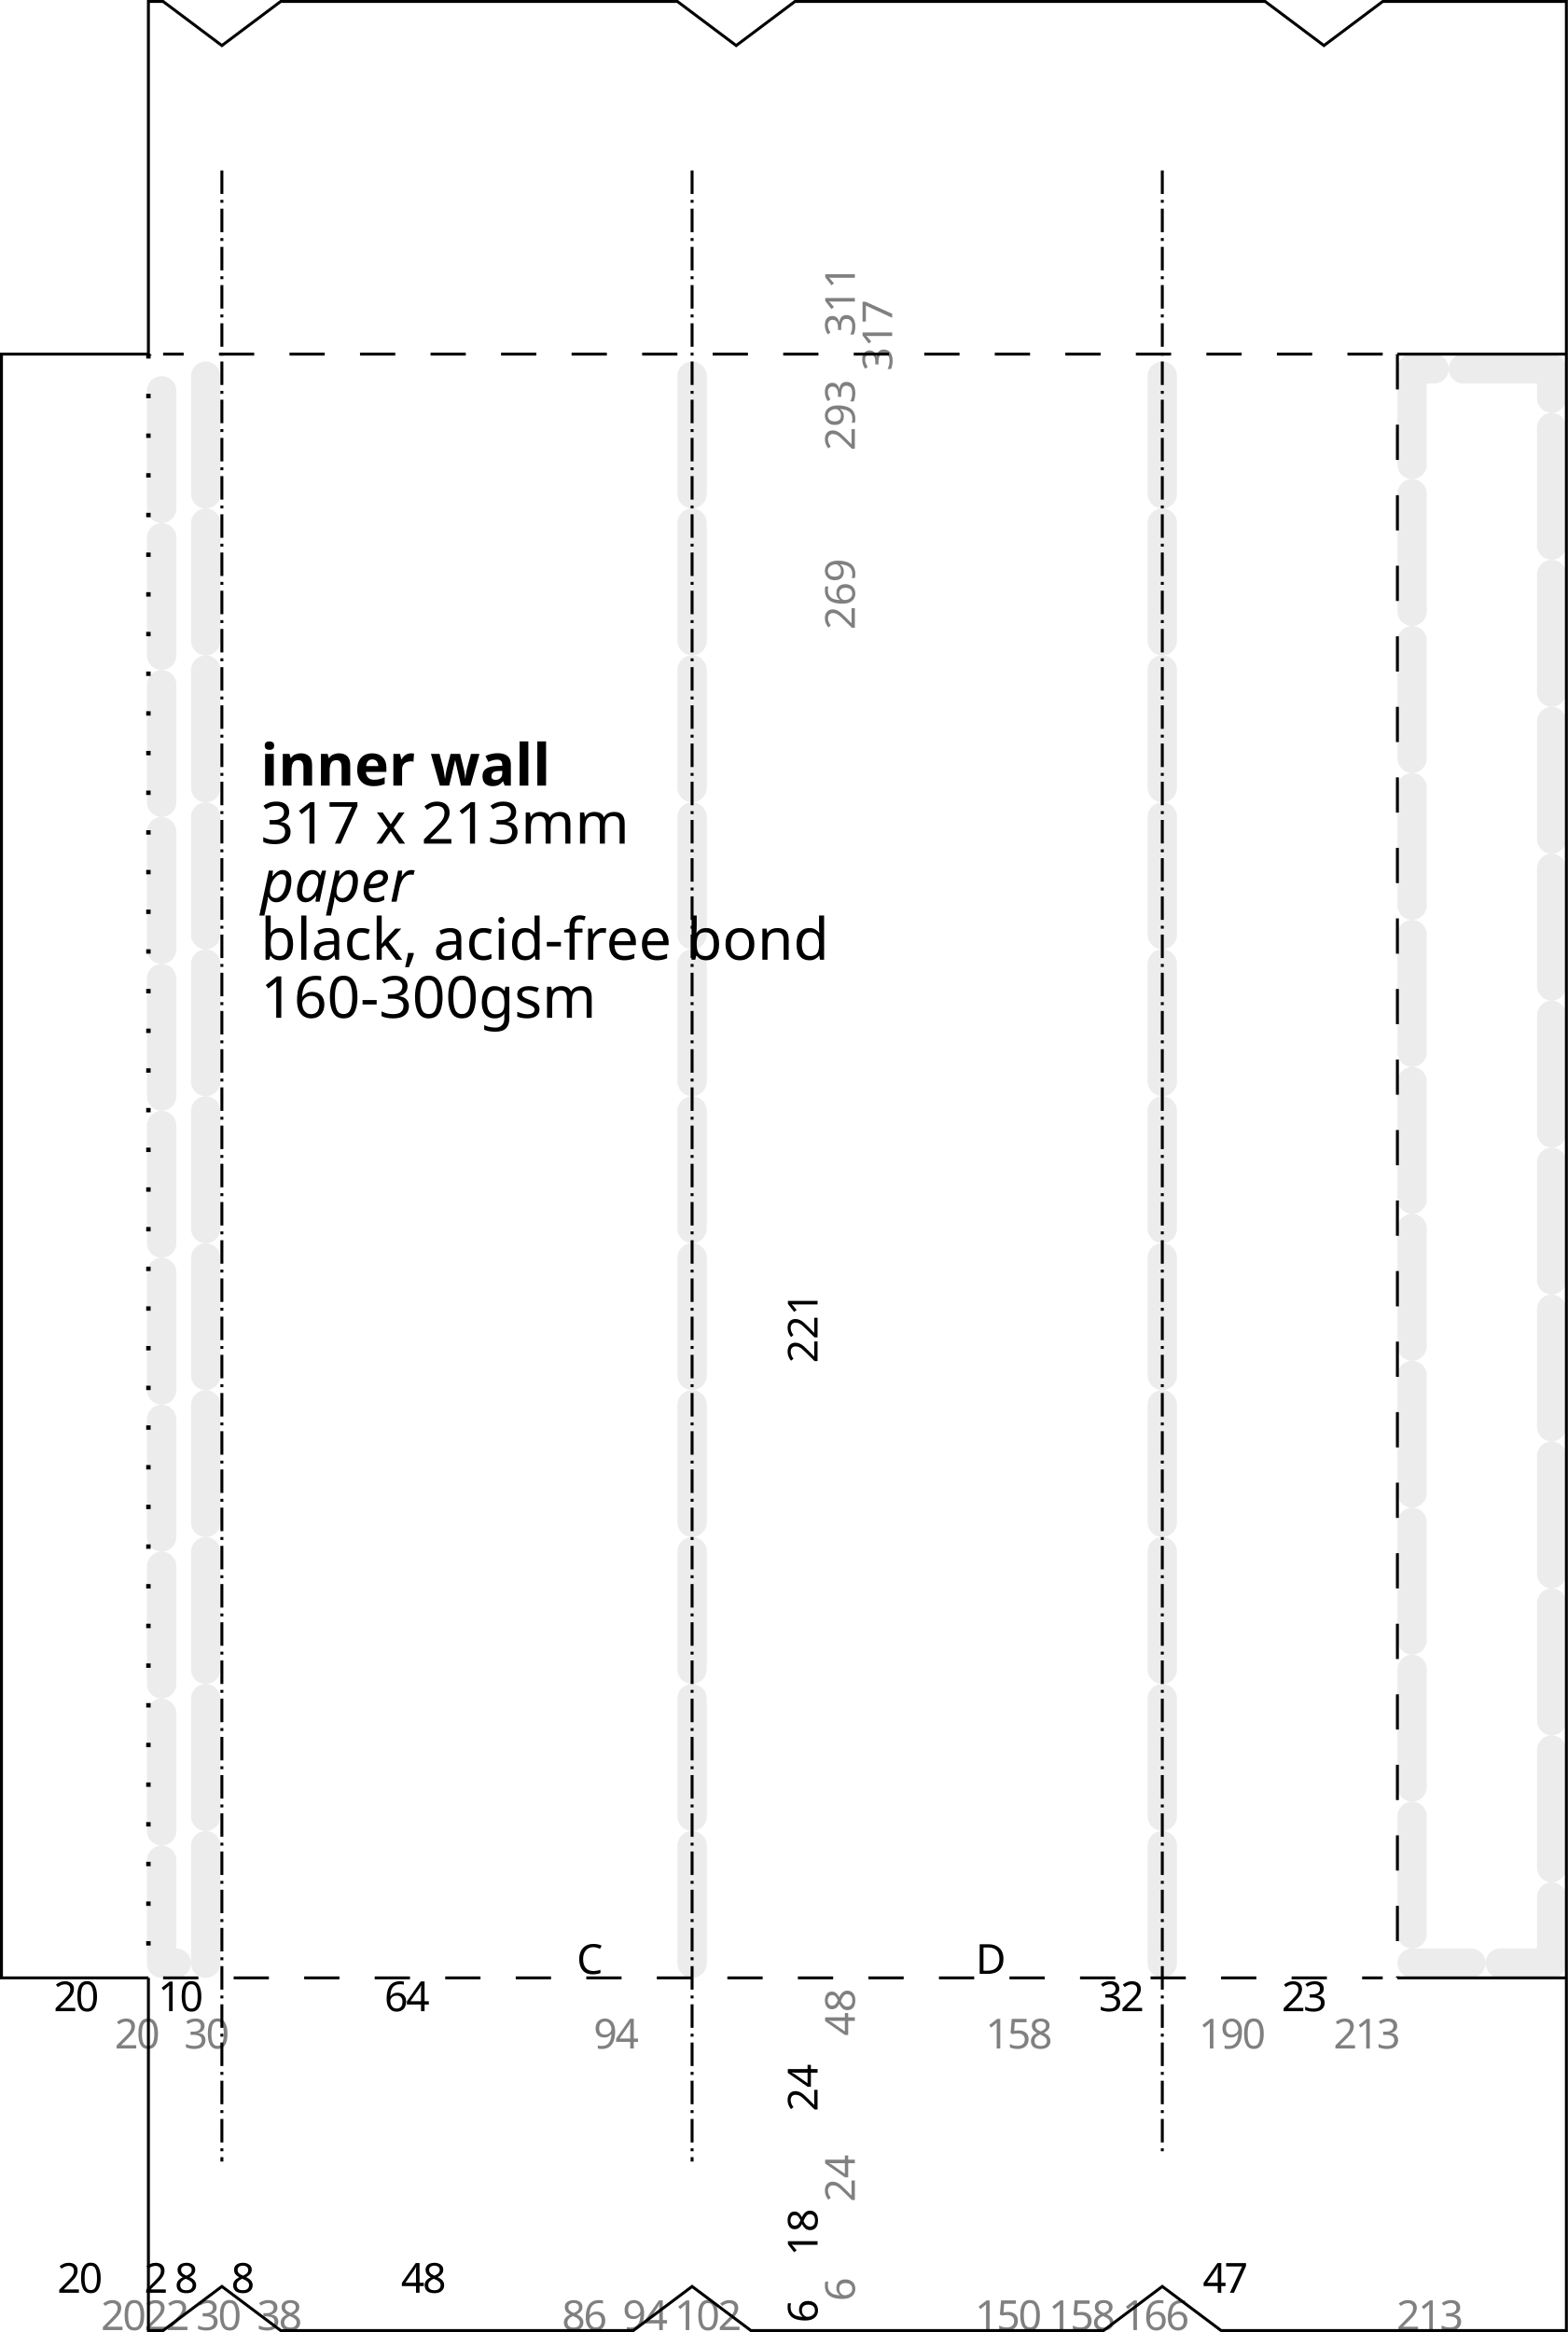
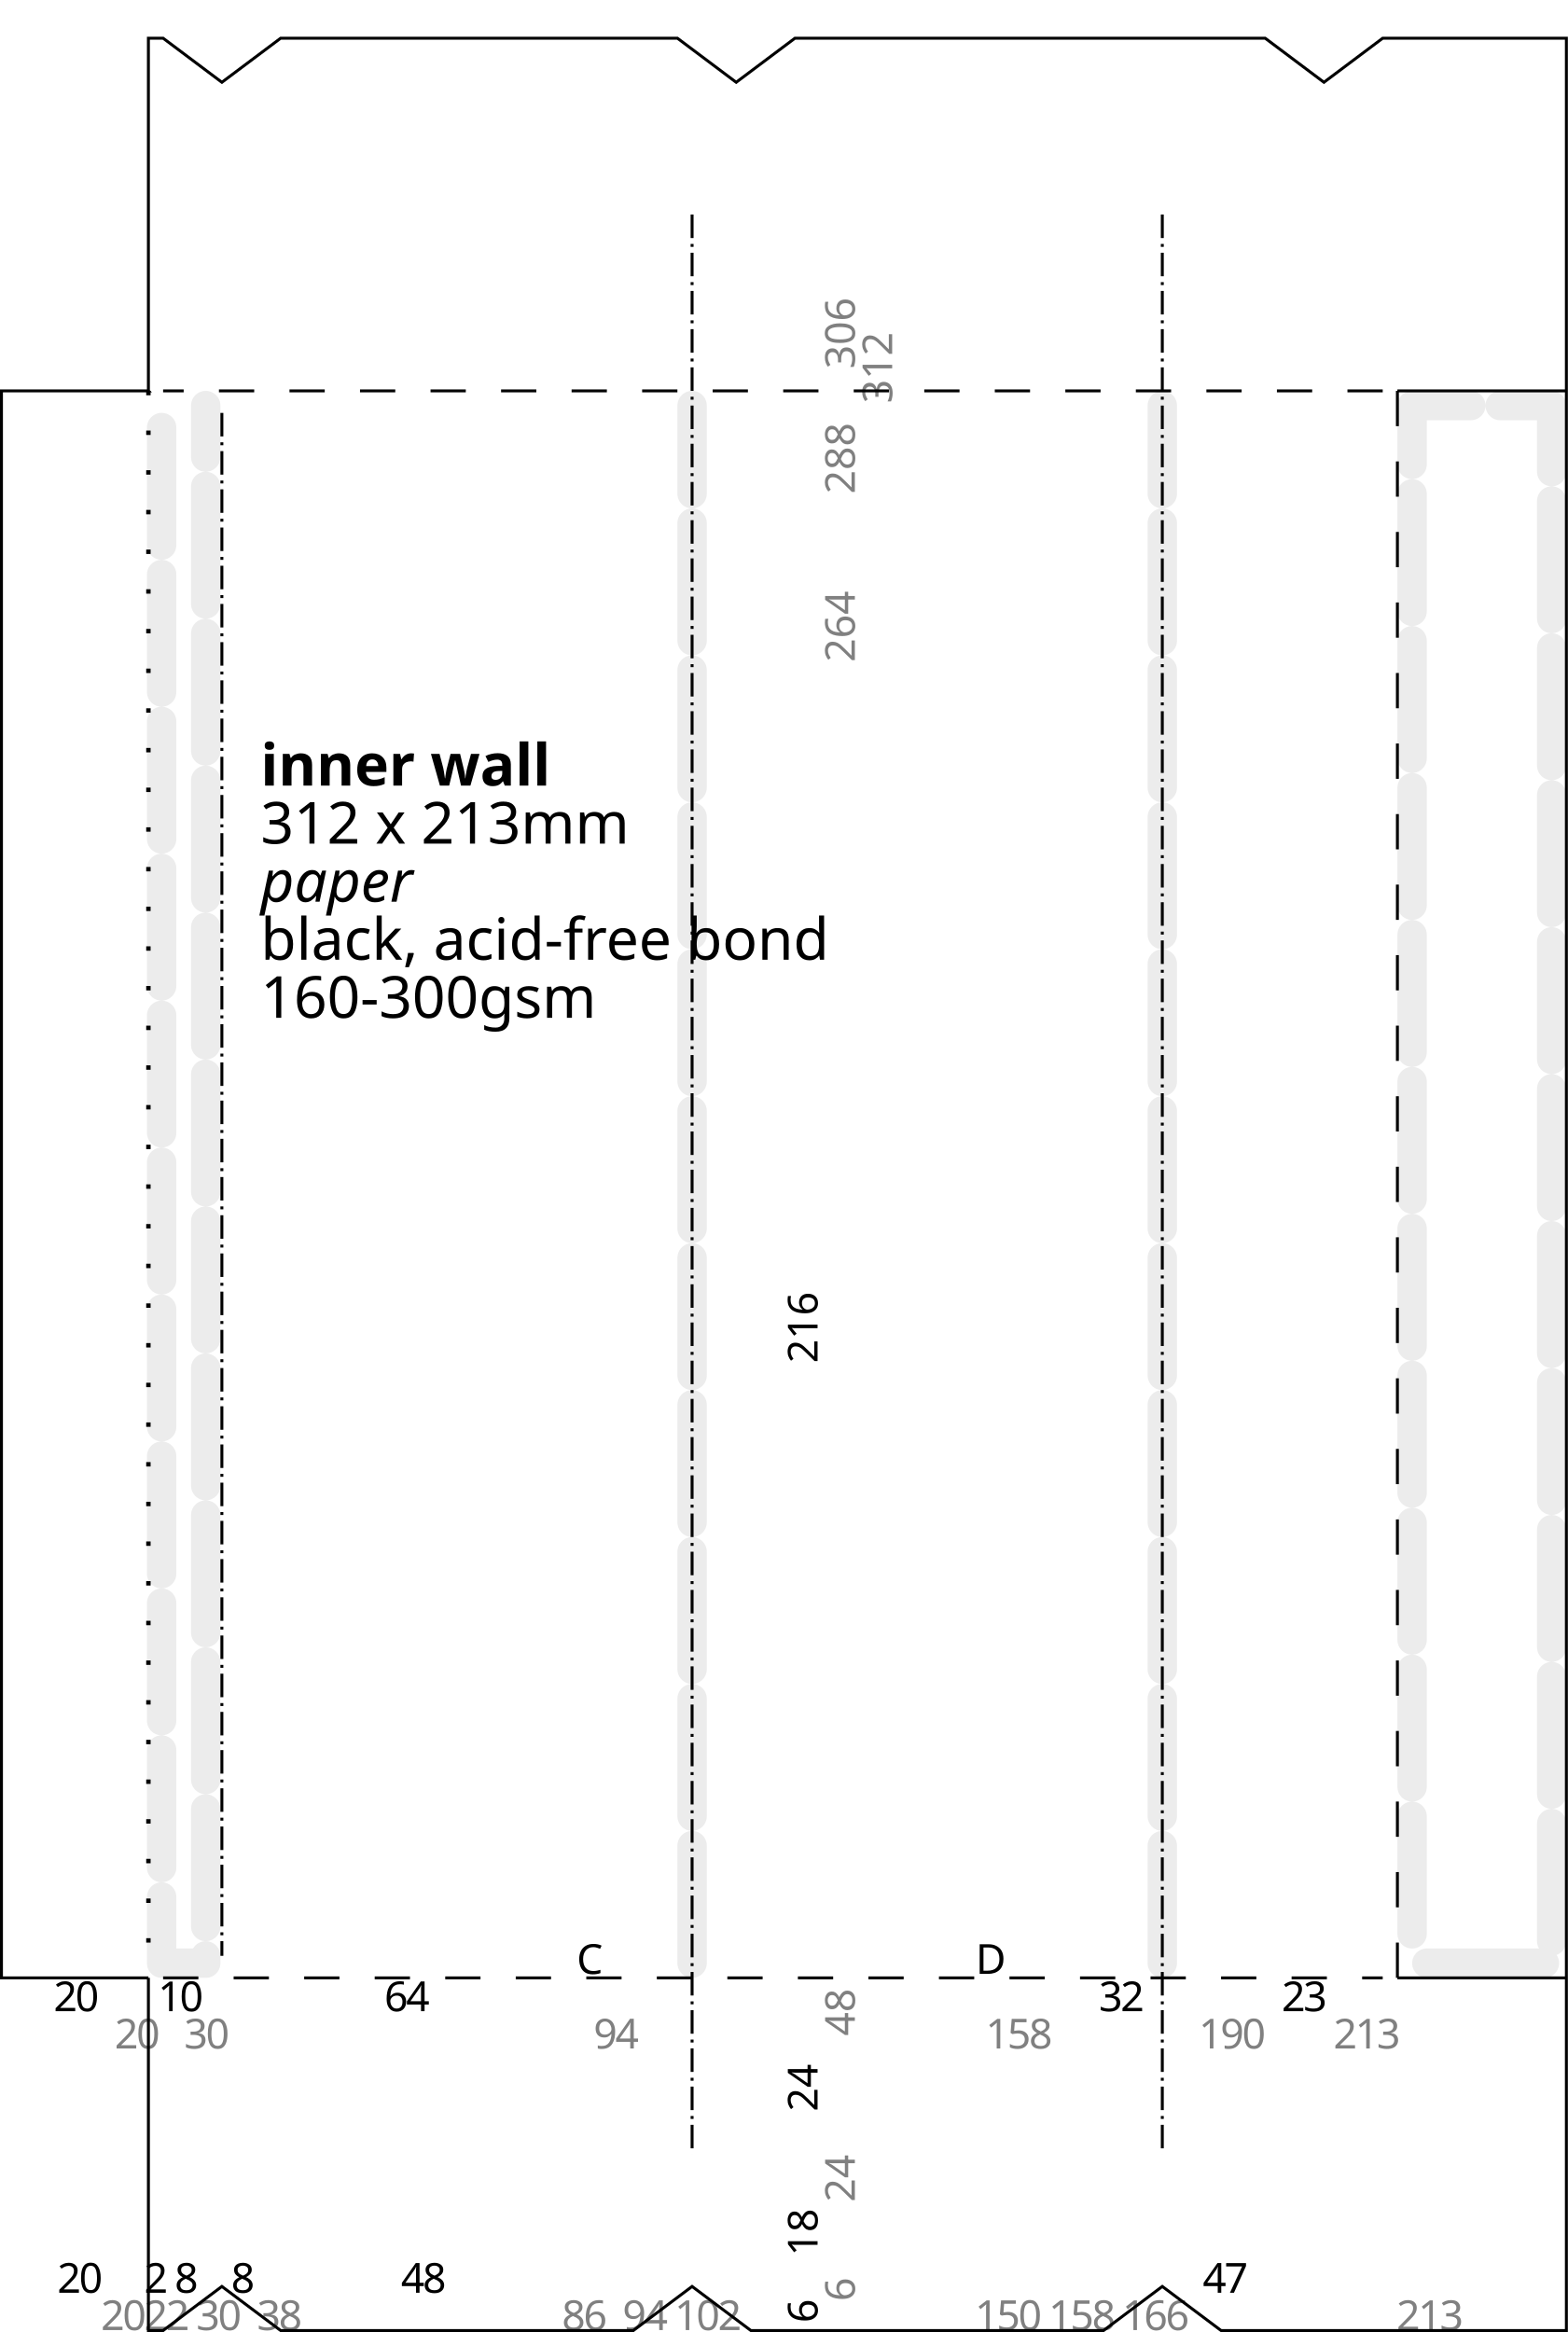
<svg xmlns="http://www.w3.org/2000/svg" width="213.4mm" height="317.4mm" viewBox="0 0 213.4 317.4" version="1.1" id="svg8">
  <defs id="defs2" />
  <g id="layer1" transform="translate(340.2681,-254.383)">
    <text xml:space="preserve" style="font-style:normal;font-variant:normal;font-weight:normal;font-stretch:normal;font-size:3.387px;line-height:0%;font-family:'Trebuchet MS';-inkscape-font-specification:Sans;letter-spacing:-0.282px;word-spacing:0px;writing-mode:lr-tb;display:inline;fill:#000000;fill-opacity:1;stroke:none;stroke-width:0.282" x="-332.965" y="523.043" id="text5173" transform="scale(1.000009,0.999991)">
      <tspan id="tspan5175" x="-332.965" y="523.043" style="font-size:5.644px;line-height:90%;letter-spacing:-0.282px;fill:#000000;fill-opacity:1;stroke-width:0.282" dx="0 0 0 0 0 0 0 0 0 0 0 0 0 0 0 0 0 0 0 0 0 0 0 0 0 0 0 0 0 0 0 0 0 0 0 0 0 0 0 0 0 0 0 0 0 0 0 0 0 0 0 0 0 0 0 0 0 0 0 0 0" dy="0 0 0 0 0 0 0 0 0 0 0 0 0 0 0 0 0 0 0 0 0 0 0 0 0 0 0 0 0 0 0 0 0 0 0 0 0 0 0 0 0 0 0 0 0 0 0 0 0 0 0 0 0 0 0 0 0 0 0 0 0">                                                            C                                           D</tspan>
      <tspan x="-332.965" y="528.123" style="font-size:5.644px;line-height:90%;letter-spacing:-0.282px;fill:#000000;fill-opacity:1;stroke-width:0.282" id="tspan7491" dx="0 0 0 0 0 0 0 0 0 0 0 0 0 0 0 0 0 0 0 0 0 0 0 0 0 0 0 0 0 0 0 0 0 0 0 0 0 0 0 0 0 0 0 0 0 0 0 0 0 0 0 0 0 0 0 0 0 0 0 0 0 0 0 0 0 0 0 0 0 0 0 0 0 0 0 0 0 0 0 0 0 0 0 0 0 0 0 0 0 0 0 0 0 0 0 0 0 0 0 0 0 0 0 0 0 0 0 0 0 0 0 0 0 0 0 0 0 0 0 0 0 0 0 0 0 0 0 0 0">20       10                     64                                                                             32                23</tspan>
      <tspan x="-332.965" y="533.203" id="tspan5361" style="font-size:5.644px;line-height:90%;letter-spacing:-0.282px;fill:#000000;fill-opacity:0.498;stroke-width:0.282" dx="0 0 0 0 0 0 0 0 0 0 0 0 0 0 0 0 0 0 0 0 0 0 0 0 0 0 0 0 0 0 0 0 0 0 0 0 0 0 0 0 0 0 0 0 0 0 0 0 0 0 0 0 0 0 0 0 0 0 0 0 0 0 0 0 0 0 0 0 0 0 0 0 0 0 0 0 0 0 0 0 0 0 0 0 0 0 0 0 0 0 0 0 0 0 0 0 0 0 0 0 0 0 0 0 0 0 0 0 0 0 0 0 0 0 0 0 0 0 0 0 0 0 0 0 0 0 0 0 0 0 0 0">       20   30                                          94                                        158                 190        213</tspan>
    </text>
    <text id="text5719" y="361.304" x="-304.795" style="font-style:normal;font-variant:normal;font-weight:normal;font-stretch:normal;font-size:3.387px;line-height:0%;font-family:'Trebuchet MS';-inkscape-font-specification:Sans;letter-spacing:0px;word-spacing:0px;writing-mode:lr-tb;display:inline;fill:#000000;fill-opacity:1;stroke:none;stroke-width:0.282" xml:space="preserve">
      <tspan style="font-style:normal;font-weight:bold;font-size:7.902px;line-height:1;stroke-width:0.282" id="tspan5721" y="361.304" x="-304.795">inner wall</tspan>
-       <tspan y="369.206" x="-304.795" id="tspan7094" style="font-style:normal;font-size:7.902px;line-height:1;stroke-width:0.282">317 x 213mm</tspan>
+       <tspan y="369.206" x="-304.795" id="tspan7094" style="font-style:normal;font-size:7.902px;line-height:1;stroke-width:0.282">312 x 213mm</tspan>
      <tspan y="377.109" x="-304.795" id="tspan7103" style="font-style:italic;font-size:7.902px;line-height:1;stroke-width:0.282">paper</tspan>
      <tspan y="385.011" x="-304.795" id="tspan7123" style="font-style:normal;font-size:7.902px;line-height:1;stroke-width:0.282">black, acid-free bond</tspan>
      <tspan y="392.913" x="-304.795" id="tspan7127" style="font-size:7.902px;line-height:1;stroke-width:0.282">160-300gsm</tspan>
    </text>
    <text transform="rotate(-90)" id="text7064" y="-228.994" x="-570.529" style="font-style:normal;font-variant:normal;font-weight:normal;font-stretch:normal;font-size:3.387px;line-height:0%;font-family:'Trebuchet MS';-inkscape-font-specification:Sans;letter-spacing:0px;word-spacing:0px;writing-mode:lr-tb;display:inline;fill:#000000;fill-opacity:1;stroke:none;stroke-width:0.282" xml:space="preserve">
-       <tspan y="-228.994" x="-570.529" id="tspan7066" style="font-size:5.644px;line-height:0.9;stroke-width:0.282">6    18         24                                                                 221</tspan>
-       <tspan style="font-size:5.644px;line-height:90%;fill:#000000;fill-opacity:0.498;stroke-width:0.282" y="-223.914" x="-570.529" id="tspan1504">  6       24           48                                                                                                                              269          293    311</tspan>
-       <tspan style="font-size:5.644px;line-height:90%;fill:#000000;fill-opacity:0.498;stroke-width:0.282" id="tspan7070" y="-218.834" x="-570.529" dx="0 0 0 0 0 0 0 0 0 0 0 0 0 0 0 0 0 0 0 0 0 0 0 0 0 0 0 0 0 0 0 0 0 0 0 0 0 0 0 0 0 0 0 0 0 0 0 0 0 0 0 0 0 0 0 0 0 0 0 0 0 0 0 0 0 0 0 0 0 0 0 0 0 0 0 0 0 0 0 0 0 0 0 0 0 0 0 0 0 0 0 0 0 0 0 0 0 0 0 0 0 0 0 0 0 0 0 0 0 0 0 0 0 0 0 0 0 0 0 0 0 0 0 0 0 0 0 0 0 0 0 0 0 0 0 0 0 0 0 0 0 0 0 0 0 0 0 0 0 0 0 0 0 0 0 0 0 0 0 0 0 0 0 0 0 0 0 0 0 0 0 0 0 0 0 0 0 0 0 0 0">                                                                                                                                                                                     317</tspan>
+       <tspan y="-228.994" x="-570.529" id="tspan7066" style="font-size:5.644px;line-height:0.9;stroke-width:0.282">6    18         24                                                                 216</tspan>
+       <tspan style="font-size:5.644px;line-height:90%;fill:#000000;fill-opacity:0.498;stroke-width:0.282" y="-223.914" x="-570.529" id="tspan1504">  6       24           48                                                                                                                           264         288     306</tspan>
+       <tspan style="font-size:5.644px;line-height:90%;fill:#000000;fill-opacity:0.498;stroke-width:0.282" id="tspan7070" y="-218.834" x="-570.529" dx="0 0 0 0 0 0 0 0 0 0 0 0 0 0 0 0 0 0 0 0 0 0 0 0 0 0 0 0 0 0 0 0 0 0 0 0 0 0 0 0 0 0 0 0 0 0 0 0 0 0 0 0 0 0 0 0 0 0 0 0 0 0 0 0 0 0 0 0 0 0 0 0 0 0 0 0 0 0 0 0 0 0 0 0 0 0 0 0 0 0 0 0 0 0 0 0 0 0 0 0 0 0 0 0 0 0 0 0 0 0 0 0 0 0 0 0 0 0 0 0 0 0 0 0 0 0 0 0 0 0 0 0 0 0 0 0 0 0 0 0 0 0 0 0 0 0 0 0 0 0 0 0 0 0 0 0 0 0 0 0 0 0 0 0 0 0 0 0 0 0 0 0 0 0 0 0 0 0">                                                                                                                                                                                  312</tspan>
    </text>
-     <path id="path3772" style="display:inline;fill:none;stroke:#000000;stroke-width:0.4;stroke-linecap:butt;stroke-linejoin:miter;stroke-miterlimit:4;stroke-dasharray:4.8, 4.8;stroke-dashoffset:0;stroke-opacity:1" d="m -152.068,302.583 h -166 m 168,-3.7e-4 v 221 m -168,-6e-5 166,5e-5" />
-     <path id="path7073-7" d="M -310.068,277.583 V 548.583" style="fill:none;stroke:#000000;stroke-width:0.4;stroke-linecap:butt;stroke-linejoin:miter;stroke-miterlimit:4;stroke-dasharray:3.2, 0.8, 0.4, 0.8;stroke-dashoffset:0;stroke-opacity:1" />
-     <path style="fill:none;stroke:#000000;stroke-width:0.4;stroke-linecap:butt;stroke-linejoin:miter;stroke-miterlimit:4;stroke-dasharray:3.2, 0.8, 0.4, 0.8;stroke-dashoffset:0;stroke-opacity:1" d="M -246.068,277.583 V 548.583" id="path3661" />
-     <path style="fill:none;stroke:#000000;stroke-width:0.4;stroke-linecap:butt;stroke-linejoin:miter;stroke-miterlimit:4;stroke-dasharray:3.2, 0.8, 0.4, 0.8;stroke-dashoffset:0;stroke-opacity:1" d="M -182.068,277.583 V 547.583" id="path3665" />
-     <path id="path3708" d="M -148.068,520.583 V 304.583 h 19 l -1.4e-4,217 -19,1.8e-4" style="fill:none;stroke:#000000;stroke-width:4;stroke-linecap:round;stroke-linejoin:round;stroke-miterlimit:4;stroke-dasharray:16, 4;stroke-dashoffset:17.008;stroke-opacity:0.078" />
-     <path style="fill:none;stroke:#000000;stroke-width:4;stroke-linecap:round;stroke-linejoin:round;stroke-miterlimit:4;stroke-dasharray:16, 4;stroke-dashoffset:0;stroke-opacity:0.078" d="m -182.068,521.583 v -217" id="path6204-5" />
-     <path id="path6224" d="m -246.068,521.583 v -217" style="fill:none;stroke:#000000;stroke-width:4;stroke-linecap:round;stroke-linejoin:round;stroke-miterlimit:4;stroke-dasharray:16, 4;stroke-dashoffset:0;stroke-opacity:0.078" />
-     <path style="fill:none;stroke:#000000;stroke-width:4;stroke-linecap:round;stroke-linejoin:round;stroke-miterlimit:4;stroke-dasharray:16, 4;stroke-dashoffset:17.008;stroke-opacity:0.078" d="m -318.268,304.583 v 217 h 6 l 1.4e-4,-217" id="path4606" />
+     <path id="path3772" style="display:inline;fill:none;stroke:#000000;stroke-width:0.4;stroke-linecap:butt;stroke-linejoin:miter;stroke-miterlimit:4;stroke-dasharray:4.8, 4.8;stroke-dashoffset:0;stroke-opacity:1" d="m -152.068,307.583 h -166 m 168,-3.7e-4 v 216 m -168,-6e-5 166,5e-5" />
+     <path id="path7073-7" d="M -310.068,310.583 V 520.583" style="fill:none;stroke:#000000;stroke-width:0.4;stroke-linecap:butt;stroke-linejoin:miter;stroke-miterlimit:4;stroke-dasharray:3.2, 0.8, 0.4, 0.8;stroke-dashoffset:0;stroke-opacity:1" />
+     <path style="fill:none;stroke:#000000;stroke-width:0.4;stroke-linecap:butt;stroke-linejoin:miter;stroke-miterlimit:4;stroke-dasharray:3.2, 0.8, 0.4, 0.8;stroke-dashoffset:0;stroke-opacity:1" d="M -246.068,283.583 V 547.583" id="path3661" />
+     <path style="fill:none;stroke:#000000;stroke-width:0.4;stroke-linecap:butt;stroke-linejoin:miter;stroke-miterlimit:4;stroke-dasharray:3.2, 0.8, 0.4, 0.8;stroke-dashoffset:0;stroke-opacity:1" d="M -182.068,283.583 V 547.583" id="path3665" />
+     <path id="path3708" d="M -148.068,520.583 V 309.583 h 19 l -1.4e-4,212 -19,1.8e-4" style="fill:none;stroke:#000000;stroke-width:4;stroke-linecap:round;stroke-linejoin:round;stroke-miterlimit:4;stroke-dasharray:16, 4;stroke-dashoffset:17.008;stroke-opacity:0.078" />
+     <path style="fill:none;stroke:#000000;stroke-width:4;stroke-linecap:round;stroke-linejoin:round;stroke-miterlimit:4;stroke-dasharray:16, 4;stroke-dashoffset:0;stroke-opacity:0.078" d="m -182.068,521.583 v -212" id="path6204-5" />
+     <path id="path6224" d="m -246.068,521.583 v -212" style="fill:none;stroke:#000000;stroke-width:4;stroke-linecap:round;stroke-linejoin:round;stroke-miterlimit:4;stroke-dasharray:16, 4;stroke-dashoffset:0;stroke-opacity:0.078" />
+     <path style="fill:none;stroke:#000000;stroke-width:4;stroke-linecap:round;stroke-linejoin:round;stroke-miterlimit:4;stroke-dasharray:16, 4;stroke-dashoffset:17.008;stroke-opacity:0.078" d="m -318.268,309.583 v 212 h 6 l 1.4e-4,-212" id="path4606" />
    <text transform="scale(1.000009,0.999991)" id="text2341" y="566.443" x="-332.465" style="font-style:normal;font-variant:normal;font-weight:normal;font-stretch:normal;font-size:3.387px;line-height:0%;font-family:'Trebuchet MS';-inkscape-font-specification:Sans;letter-spacing:-0.282px;word-spacing:0px;writing-mode:lr-tb;display:inline;fill:#000000;fill-opacity:1;stroke:none;stroke-width:0.282" xml:space="preserve">
      <tspan dx="0 0 0 0 0 0 0 0 0 0 0 0 0 0 0 0 0 0 0 0 0 0 0 0 0 0 0 0 0 0 0 0 0 0 0 0 0 0 0 0 0 0 0 0 0 0 0 0 0 0 0 0 0 0 0 0 0 0 0 0 0 0 0 0 0 0 0 0 0 0 0 0 0 0 0 0 0 0 0 0 0 0 0 0 0 0 0 0 0 0 0 0 0 0 0 0 0 0 0 0 0 0 0 0 0 0 0 0 0 0 0 0" id="tspan2337" style="font-size:5.644px;line-height:90%;letter-spacing:-0.282px;fill:#000000;fill-opacity:1;stroke-width:0.282" y="566.443" x="-332.465">20     2 8    8                 48                                                                                       47</tspan>
      <tspan dx="0 0 0 0 0 0 0 0 0 0 0 0 0 0 0 0 0 0 0 0 0 0 0 0 0 0 0 0 0 0 0 0 0 0 0 0 0 0 0 0 0 0 0 0 0 0 0 0 0 0 0 0 0 0 0 0 0 0 0 0 0 0 0 0 0 0 0 0 0 0 0 0 0 0 0 0 0 0 0 0 0 0 0 0 0 0 0 0 0 0 0 0 0" style="font-size:5.644px;line-height:90%;letter-spacing:-0.282px;fill:#000000;fill-opacity:0.498;stroke-width:0.282" id="tspan2339" y="571.523" x="-332.465">     2022 30  38                              86  94 102                           150 158 166                        213</tspan>
    </text>
-     <path style="display:inline;fill:none;stroke:#000000;stroke-width:0.4;stroke-miterlimit:4;stroke-dasharray:none;stroke-opacity:1" d="m -127.068,254.583 v 48 l -23,-2.6e-4 h 23 v 221 l -23,1.1e-4 h 23 v 48 h -47 l -8,-6 -8,6 -48,-3e-5 -8,-6 -8,6 h -48 l -8,-6 -8,6 -2,3e-5 v -48 l 4.8e-4,-1.8e-4 -20,1.5e-4 -5.3e-4,-221 20,4.4e-4 -5.1e-4,-4.4e-4 v -48 h 2.001 l 8,6 8,-6 54,-2.6e-4 8,6 8,-6 h 64 l 8,6 8,-6 z" id="path38" />
+     <path style="display:inline;fill:none;stroke:#000000;stroke-width:0.4;stroke-miterlimit:4;stroke-dasharray:none;stroke-opacity:1" d="m -127.068,259.583 v 48 l -23,-2.6e-4 h 23 v 216 l -23,1.1e-4 h 23 v 48 h -47 l -8,-6 -8,6 -48,-3e-5 -8,-6 -8,6 h -48 l -8,-6 -8,6 -2,3e-5 v -48 l 4.8e-4,-1.8e-4 -20,1.5e-4 -5.3e-4,-216 20,4.4e-4 -5.1e-4,-4.4e-4 v -48 h 2.001 l 8,6 8,-6 54,-2.6e-4 8,6 8,-6 h 64 l 8,6 8,-6 z" id="path38" />
    <text xml:space="preserve" style="font-style:normal;font-weight:normal;font-size:10.583px;line-height:1.25;font-family:sans-serif;letter-spacing:0px;word-spacing:0px;fill:#000000;fill-opacity:1;stroke:none;stroke-width:0.265" x="127.337" y="334.166" id="text844">
      <tspan x="127.337" y="343.53" style="stroke-width:0.265" id="tspan870" />
    </text>
    <text id="text1184" y="334.166" x="527.337" style="font-style:normal;font-weight:normal;font-size:10.583px;line-height:1.25;font-family:sans-serif;letter-spacing:0px;word-spacing:0px;fill:#000000;fill-opacity:1;stroke:none;stroke-width:0.265" xml:space="preserve">
      <tspan id="tspan1182" style="stroke-width:0.265" y="343.53" x="527.337" />
    </text>
-     <path style="fill:none;stroke:#000000;stroke-width:0.6;stroke-linecap:butt;stroke-linejoin:miter;stroke-miterlimit:4;stroke-dasharray:0.6, 4.8;stroke-dashoffset:0;stroke-opacity:1" d="M -320.068,302.583 V 523.583" id="path1527" />
+     <path style="fill:none;stroke:#000000;stroke-width:0.6;stroke-linecap:butt;stroke-linejoin:miter;stroke-miterlimit:4;stroke-dasharray:0.6, 4.8;stroke-dashoffset:0;stroke-opacity:1" d="M -320.068,307.583 V 523.583" id="path1527" />
    <text id="text96" y="334.166" x="527.337" style="font-style:normal;font-weight:normal;font-size:10.583px;line-height:1.25;font-family:sans-serif;letter-spacing:0px;word-spacing:0px;fill:#000000;fill-opacity:1;stroke:none;stroke-width:0.265" xml:space="preserve">
      <tspan id="tspan94" style="stroke-width:0.265" y="343.53" x="527.337" />
    </text>
    <text xml:space="preserve" style="font-style:normal;font-weight:normal;font-size:10.583px;line-height:1.25;font-family:sans-serif;letter-spacing:0px;word-spacing:0px;fill:#000000;fill-opacity:1;stroke:none;stroke-width:0.265" x="927.337" y="334.166" id="text100">
      <tspan x="927.337" y="343.53" style="stroke-width:0.265" id="tspan98" />
    </text>
  </g>
</svg>
